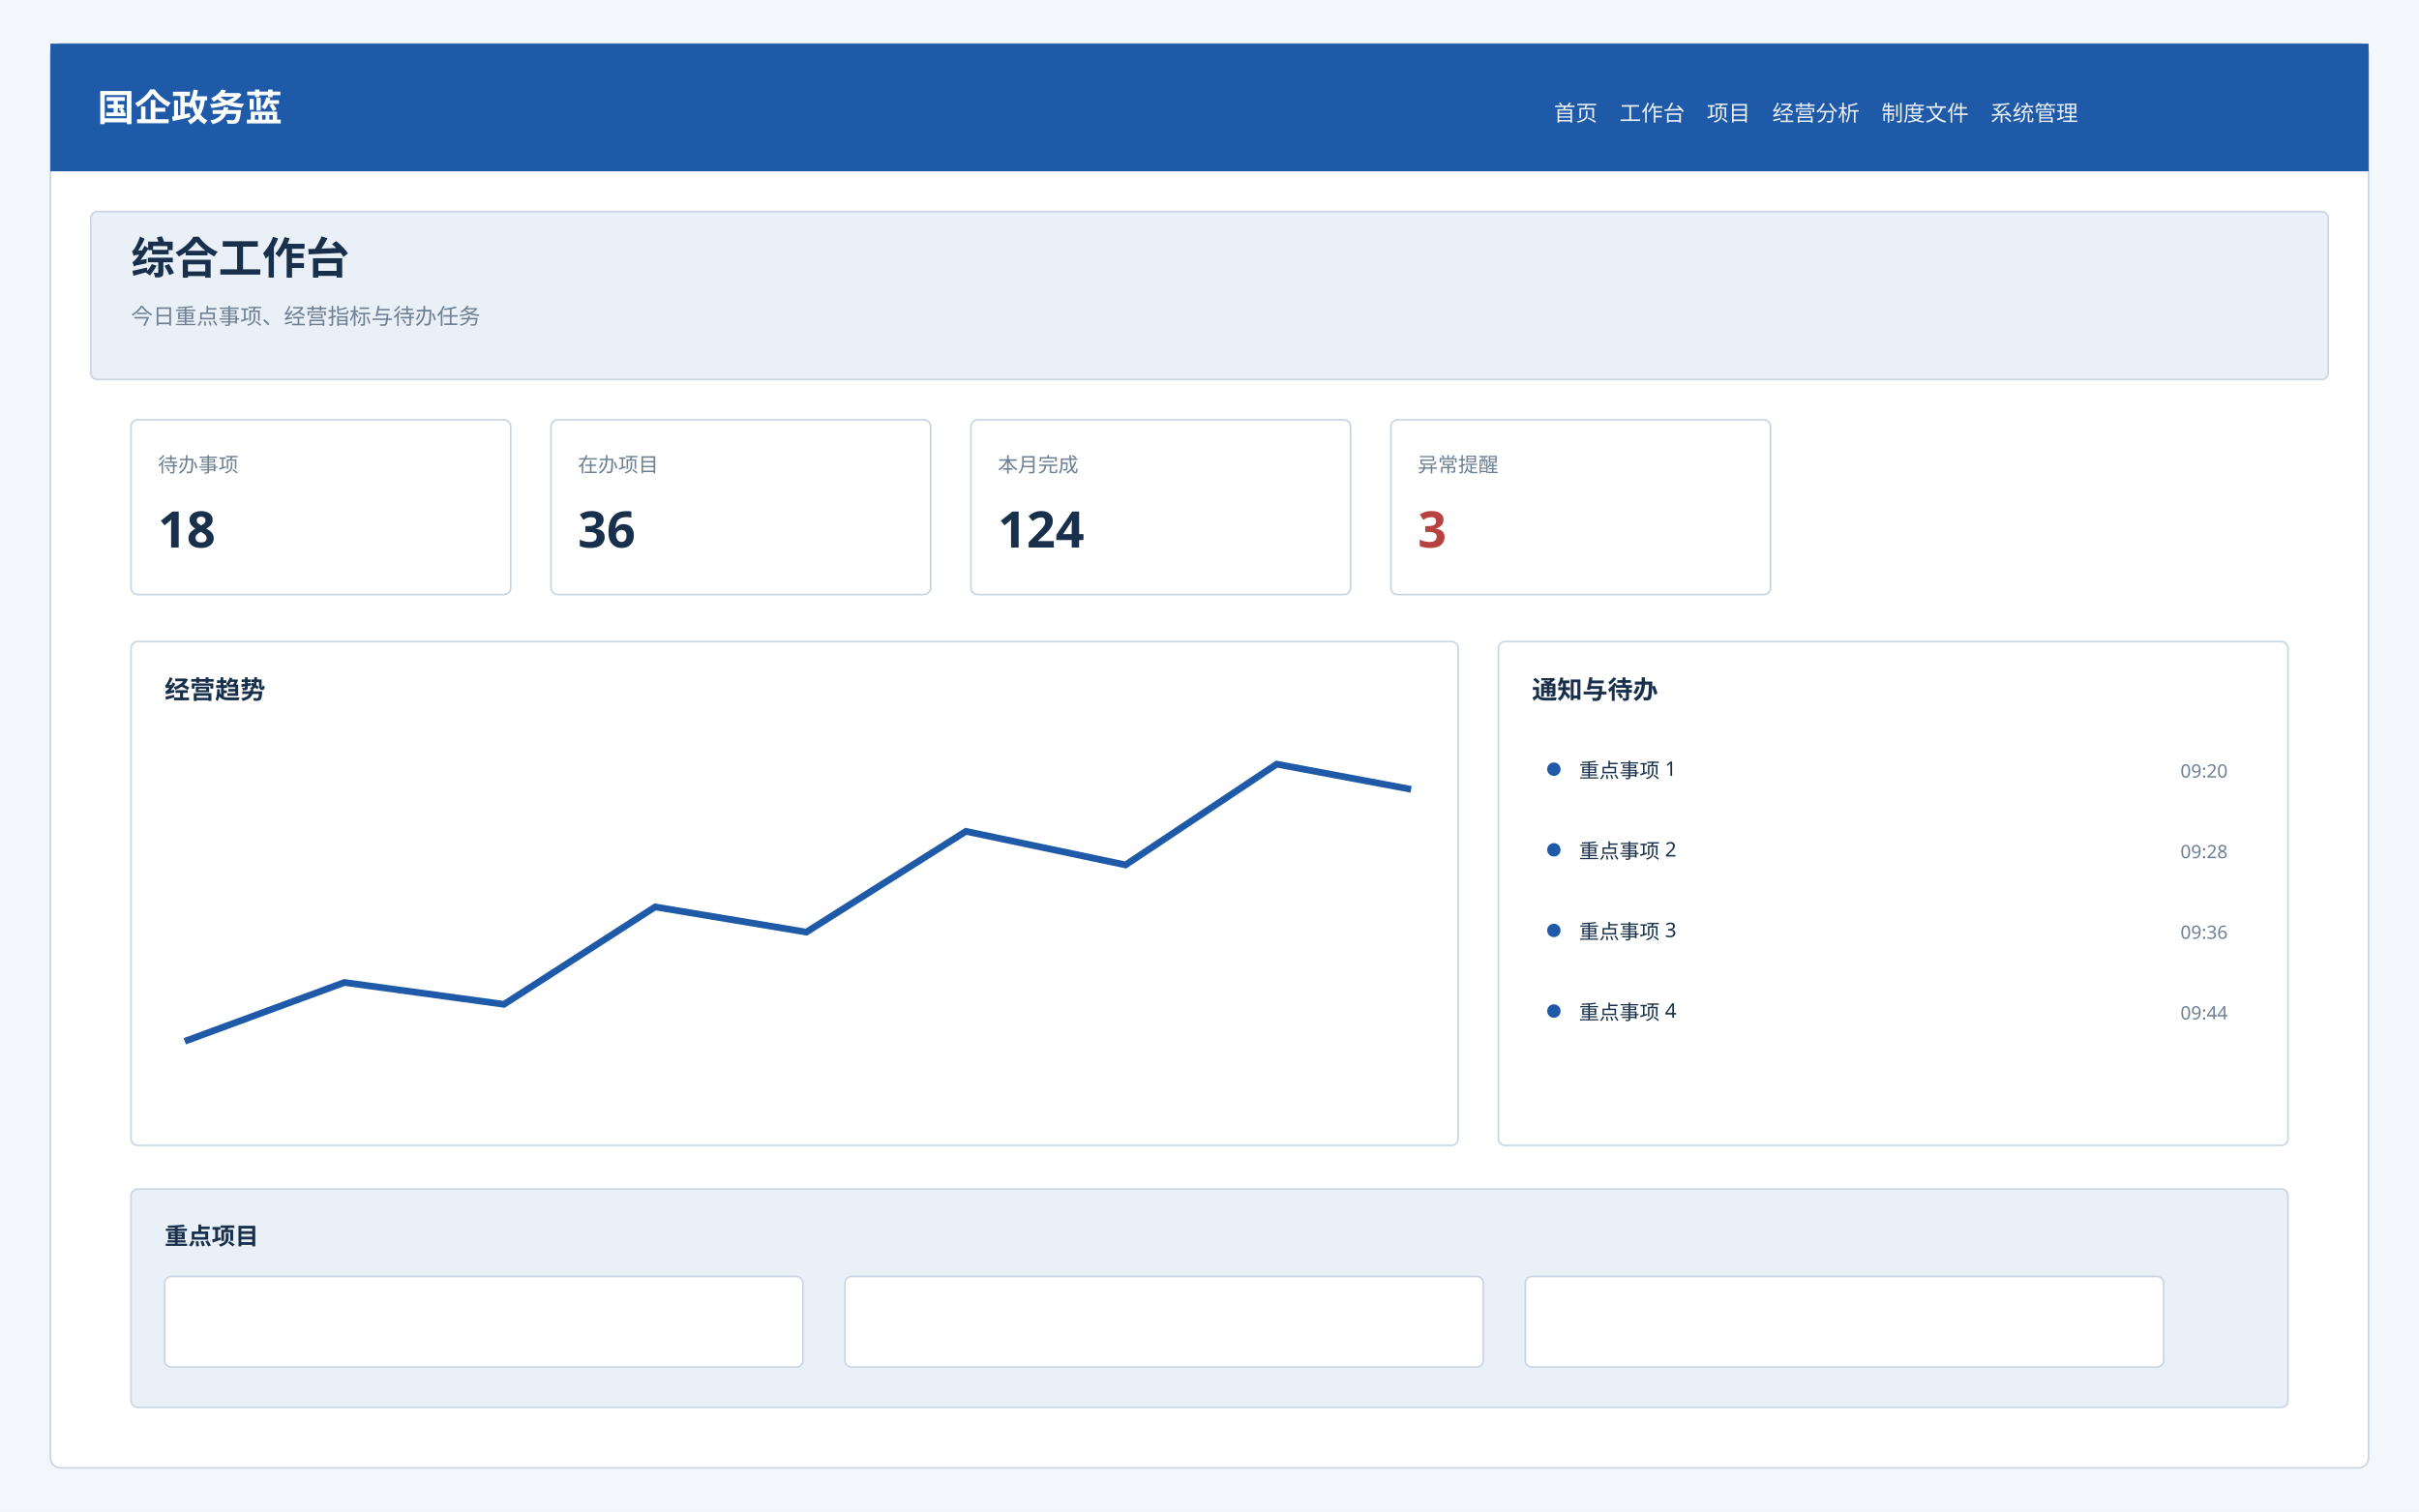
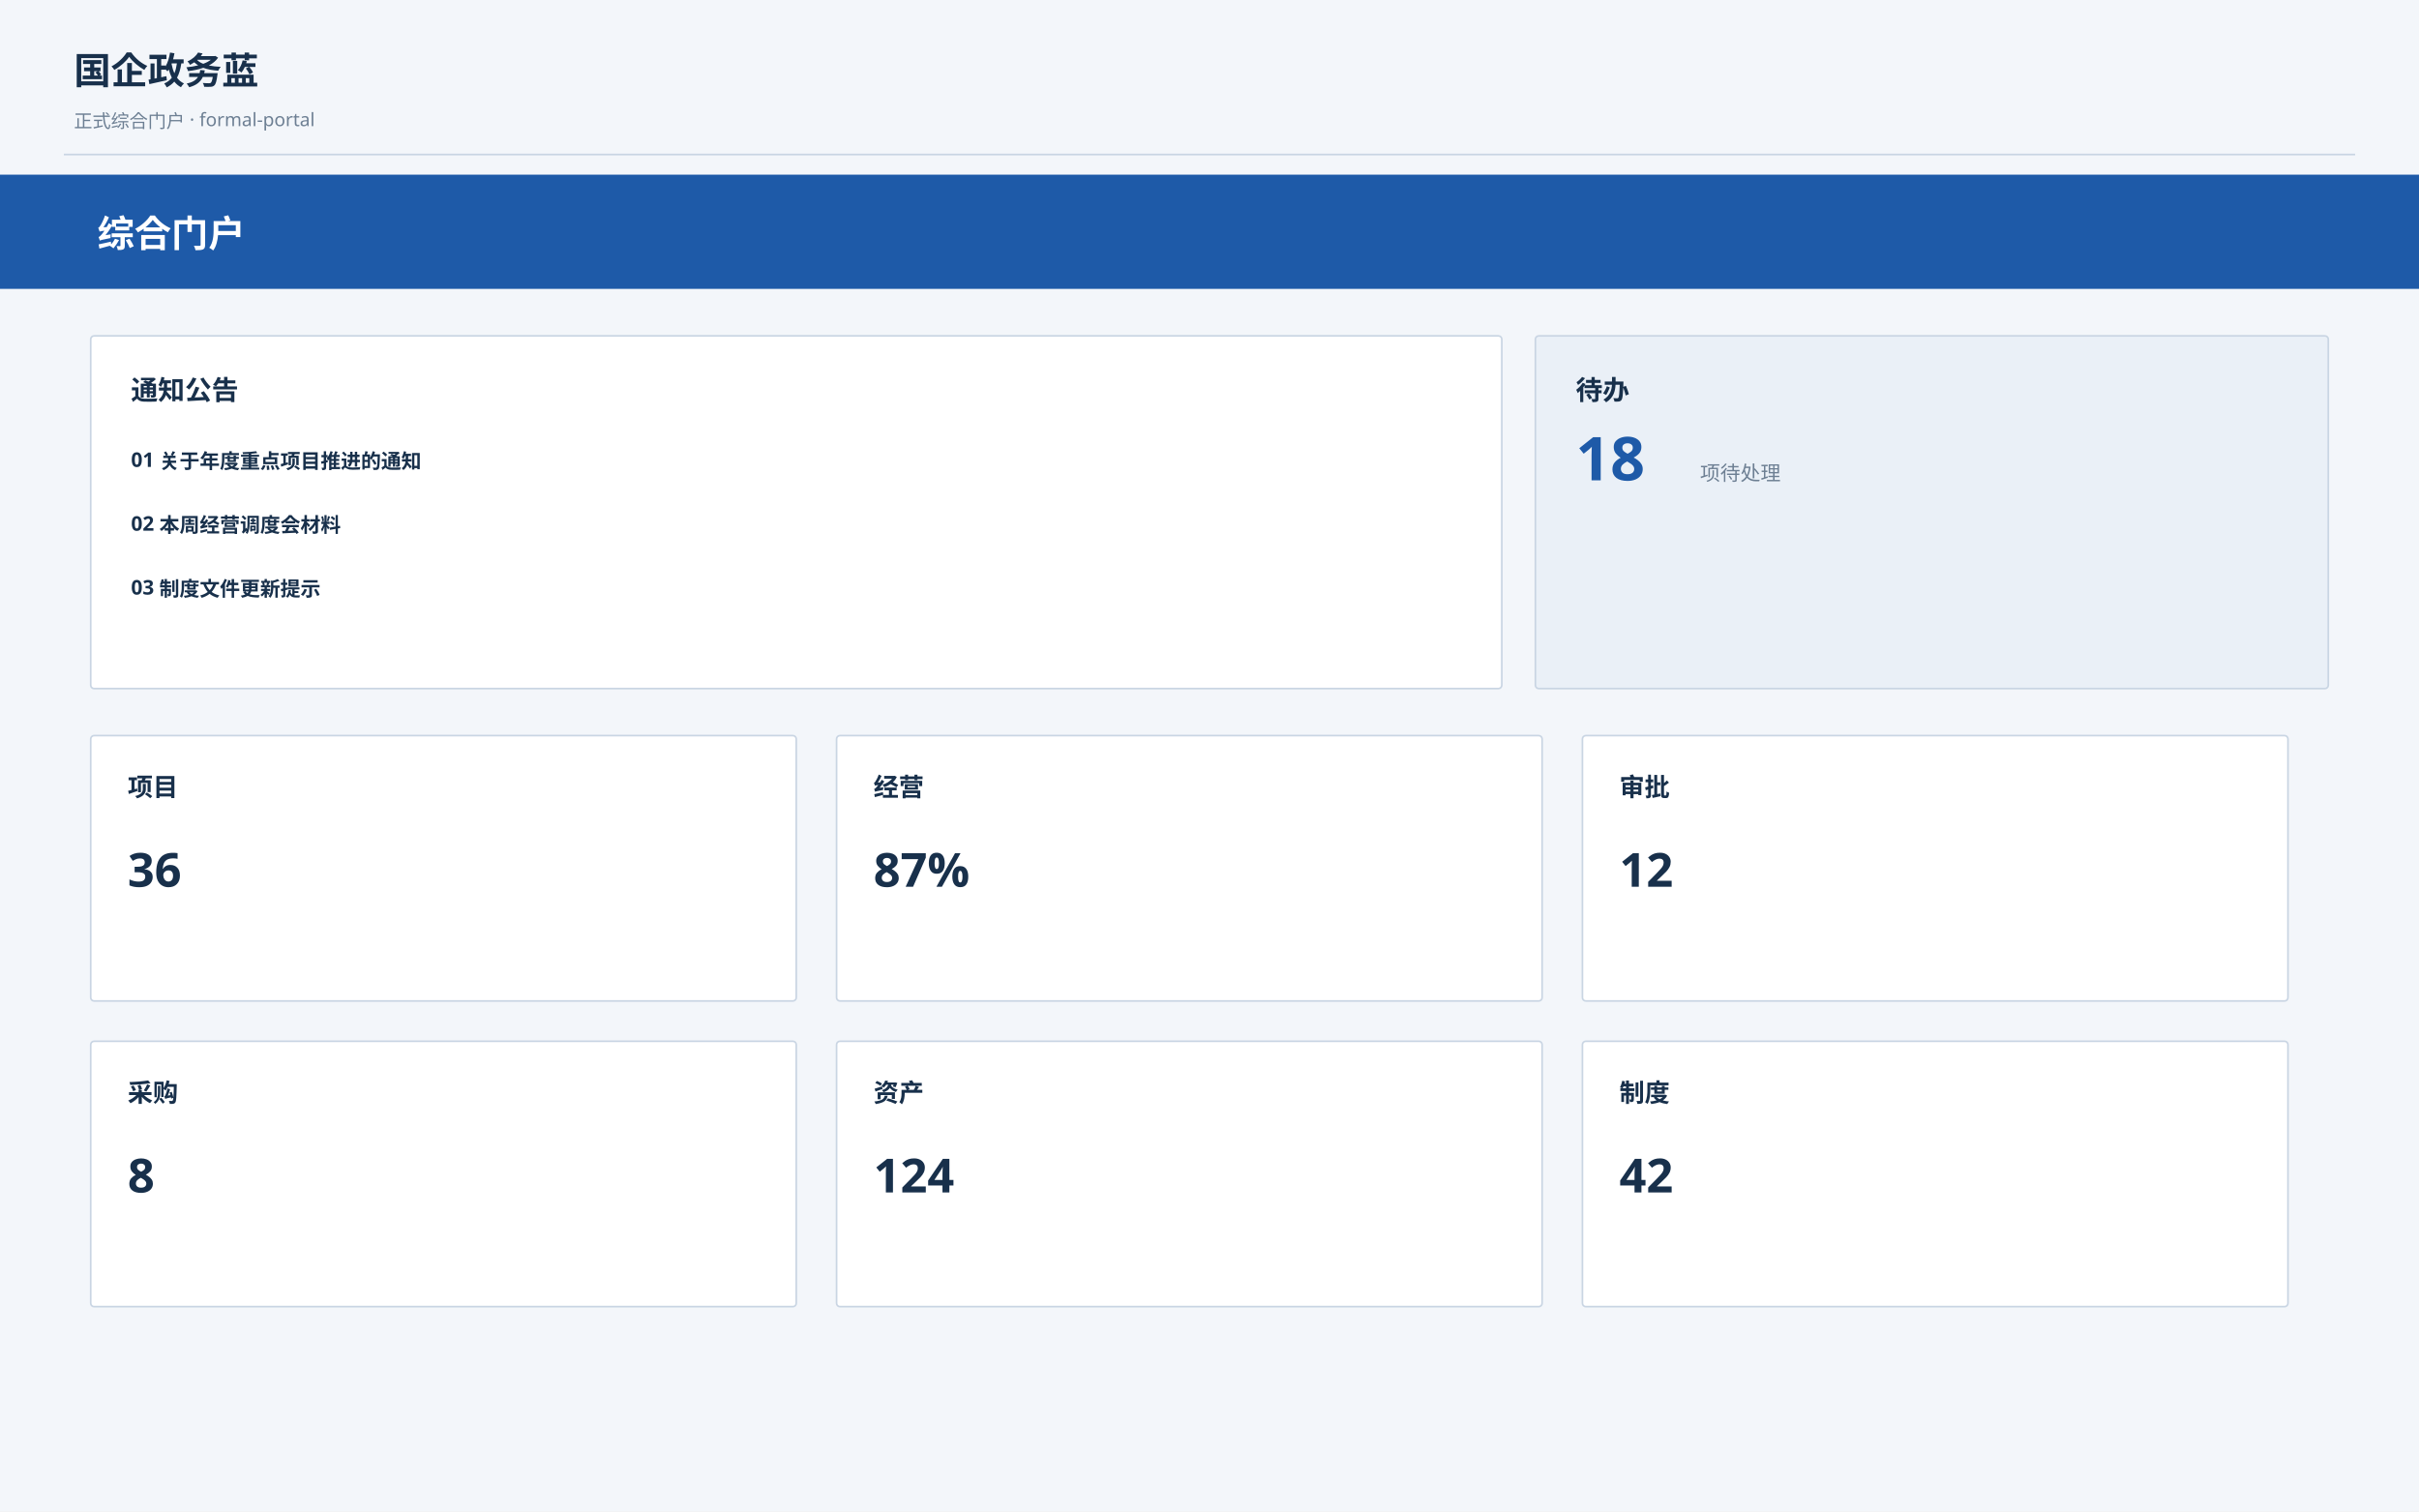
<svg xmlns="http://www.w3.org/2000/svg" width="1440" height="900">
  <rect width="1440" height="900" fill="#F3F6FA" />
-   <rect x="30" y="26" width="1380" height="848" rx="6" fill="#FFFFFF" stroke="#C9D5E3" />
-   <rect x="30" y="26" width="1380" height="76" fill="#1E5AA8" />
-   <text x="58" y="72" font-family="system-ui" font-size="22" font-weight="700" fill="#fff">国企政务蓝</text>
-   <text x="925" y="72" font-family="system-ui" font-size="13" fill="#fff" opacity=".9">首页　工作台　项目　经营分析　制度文件　系统管理</text>
-   <rect x="54" y="126" width="1332" height="100" rx="4" fill="#EAF0F7" stroke="#C9D5E3" />
-   <text x="78" y="163" font-family="system-ui" font-size="26" font-weight="700" fill="#18304B">综合工作台</text>
-   <text x="78" y="193" font-family="system-ui" font-size="13" fill="#6D7F93">今日重点事项、经营指标与待办任务</text>
-   <rect x="78" y="250" width="226" height="104" rx="4" fill="#FFFFFF" stroke="#C9D5E3" />
-   <text x="94" y="281" font-family="system-ui" font-size="12" fill="#6D7F93">待办事项</text>
-   <text x="94" y="326" font-family="system-ui" font-size="30" font-weight="700" fill="#18304B">18</text>
-   <rect x="328" y="250" width="226" height="104" rx="4" fill="#FFFFFF" stroke="#C9D5E3" />
-   <text x="344" y="281" font-family="system-ui" font-size="12" fill="#6D7F93">在办项目</text>
-   <text x="344" y="326" font-family="system-ui" font-size="30" font-weight="700" fill="#18304B">36</text>
-   <rect x="578" y="250" width="226" height="104" rx="4" fill="#FFFFFF" stroke="#C9D5E3" />
-   <text x="594" y="281" font-family="system-ui" font-size="12" fill="#6D7F93">本月完成</text>
-   <text x="594" y="326" font-family="system-ui" font-size="30" font-weight="700" fill="#18304B">124</text>
-   <rect x="828" y="250" width="226" height="104" rx="4" fill="#FFFFFF" stroke="#C9D5E3" />
-   <text x="844" y="281" font-family="system-ui" font-size="12" fill="#6D7F93">异常提醒</text>
-   <text x="844" y="326" font-family="system-ui" font-size="30" font-weight="700" fill="#B84242">3</text>
-   <rect x="78" y="382" width="790" height="300" rx="4" fill="#FFFFFF" stroke="#C9D5E3" />
-   <text x="98" y="416" font-family="system-ui" font-size="15" font-weight="700" fill="#18304B">经营趋势</text>
-   <polyline points="110,620 205,585 300,598 390,540 480,555 575,495 670,515 760,455 840,470" fill="none" stroke="#1E5AA8" stroke-width="4" />
-   <rect x="892" y="382" width="470" height="300" rx="4" fill="#FFFFFF" stroke="#C9D5E3" />
-   <text x="912" y="416" font-family="system-ui" font-size="15" font-weight="700" fill="#18304B">通知与待办</text>
-   <circle cx="925" cy="458" r="4" fill="#1E5AA8" />
-   <text x="940" y="463" font-family="system-ui" font-size="12" fill="#18304B">重点事项 1</text>
-   <text x="1298" y="463" font-family="system-ui" font-size="11" fill="#6D7F93">09:20</text>
-   <circle cx="925" cy="506" r="4" fill="#1E5AA8" />
-   <text x="940" y="511" font-family="system-ui" font-size="12" fill="#18304B">重点事项 2</text>
-   <text x="1298" y="511" font-family="system-ui" font-size="11" fill="#6D7F93">09:28</text>
-   <circle cx="925" cy="554" r="4" fill="#1E5AA8" />
-   <text x="940" y="559" font-family="system-ui" font-size="12" fill="#18304B">重点事项 3</text>
-   <text x="1298" y="559" font-family="system-ui" font-size="11" fill="#6D7F93">09:36</text>
-   <circle cx="925" cy="602" r="4" fill="#1E5AA8" />
-   <text x="940" y="607" font-family="system-ui" font-size="12" fill="#18304B">重点事项 4</text>
-   <text x="1298" y="607" font-family="system-ui" font-size="11" fill="#6D7F93">09:44</text>
-   <rect x="78" y="708" width="1284" height="130" rx="4" fill="#EAF0F7" stroke="#C9D5E3" />
-   <text x="98" y="741" font-family="system-ui" font-size="14" font-weight="700" fill="#18304B">重点项目</text>
-   <rect x="98" y="760" width="380" height="54" rx="4" fill="#FFFFFF" stroke="#C9D5E3" />
-   <rect x="503" y="760" width="380" height="54" rx="4" fill="#FFFFFF" stroke="#C9D5E3" />
-   <rect x="908" y="760" width="380" height="54" rx="4" fill="#FFFFFF" stroke="#C9D5E3" />
+   <text x="44" y="50" font-family="system-ui,Noto Sans SC" font-size="22" font-weight="700" fill="#18304B">国企政务蓝</text>
+   <text x="44" y="76" font-family="system-ui,Noto Sans SC" font-size="11" font-weight="400" fill="#6D7F93">正式综合门户 · formal-portal</text>
+   <line x1="38" y1="92" x2="1402" y2="92" stroke="#C9D5E3" />
+   <rect x="0" y="104" width="1440" height="68" fill="#1E5AA8" />
+   <text x="58" y="147" font-family="system-ui,Noto Sans SC" font-size="22" font-weight="700" fill="#fff">综合门户</text>
+   <rect x="54" y="200" width="840" height="210" rx="2" fill="#FFFFFF" stroke="#C9D5E3" stroke-width="1" />
+   <text x="78" y="238" font-family="system-ui,Noto Sans SC" font-size="16" font-weight="700" fill="#18304B">通知公告</text>
+   <text x="78" y="278" font-family="system-ui,Noto Sans SC" font-size="12" font-weight="700" fill="#18304B">01  关于年度重点项目推进的通知</text>
+   <text x="78" y="316" font-family="system-ui,Noto Sans SC" font-size="12" font-weight="700" fill="#18304B">02  本周经营调度会材料</text>
+   <text x="78" y="354" font-family="system-ui,Noto Sans SC" font-size="12" font-weight="700" fill="#18304B">03  制度文件更新提示</text>
+   <rect x="914" y="200" width="472" height="210" rx="2" fill="#EAF0F7" stroke="#C9D5E3" stroke-width="1" />
+   <text x="938" y="238" font-family="system-ui,Noto Sans SC" font-size="16" font-weight="700" fill="#18304B">待办</text>
+   <text x="938" y="286" font-family="system-ui,Noto Sans SC" font-size="36" font-weight="700" fill="#1E5AA8">18</text>
+   <text x="1012" y="286" font-family="system-ui,Noto Sans SC" font-size="12" font-weight="400" fill="#6D7F93">项待处理</text>
+   <rect x="54" y="438" width="420" height="158" rx="2" fill="#FFFFFF" stroke="#C9D5E3" stroke-width="1" />
+   <text x="76" y="474" font-family="system-ui,Noto Sans SC" font-size="15" font-weight="700" fill="#18304B">项目</text>
+   <text x="76" y="528" font-family="system-ui,Noto Sans SC" font-size="28" font-weight="700" fill="#18304B">36</text>
+   <rect x="498" y="438" width="420" height="158" rx="2" fill="#FFFFFF" stroke="#C9D5E3" stroke-width="1" />
+   <text x="520" y="474" font-family="system-ui,Noto Sans SC" font-size="15" font-weight="700" fill="#18304B">经营</text>
+   <text x="520" y="528" font-family="system-ui,Noto Sans SC" font-size="28" font-weight="700" fill="#18304B">87%</text>
+   <rect x="942" y="438" width="420" height="158" rx="2" fill="#FFFFFF" stroke="#C9D5E3" stroke-width="1" />
+   <text x="964" y="474" font-family="system-ui,Noto Sans SC" font-size="15" font-weight="700" fill="#18304B">审批</text>
+   <text x="964" y="528" font-family="system-ui,Noto Sans SC" font-size="28" font-weight="700" fill="#18304B">12</text>
+   <rect x="54" y="620" width="420" height="158" rx="2" fill="#FFFFFF" stroke="#C9D5E3" stroke-width="1" />
+   <text x="76" y="656" font-family="system-ui,Noto Sans SC" font-size="15" font-weight="700" fill="#18304B">采购</text>
+   <text x="76" y="710" font-family="system-ui,Noto Sans SC" font-size="28" font-weight="700" fill="#18304B">8</text>
+   <rect x="498" y="620" width="420" height="158" rx="2" fill="#FFFFFF" stroke="#C9D5E3" stroke-width="1" />
+   <text x="520" y="656" font-family="system-ui,Noto Sans SC" font-size="15" font-weight="700" fill="#18304B">资产</text>
+   <text x="520" y="710" font-family="system-ui,Noto Sans SC" font-size="28" font-weight="700" fill="#18304B">124</text>
+   <rect x="942" y="620" width="420" height="158" rx="2" fill="#FFFFFF" stroke="#C9D5E3" stroke-width="1" />
+   <text x="964" y="656" font-family="system-ui,Noto Sans SC" font-size="15" font-weight="700" fill="#18304B">制度</text>
+   <text x="964" y="710" font-family="system-ui,Noto Sans SC" font-size="28" font-weight="700" fill="#18304B">42</text>
</svg>
